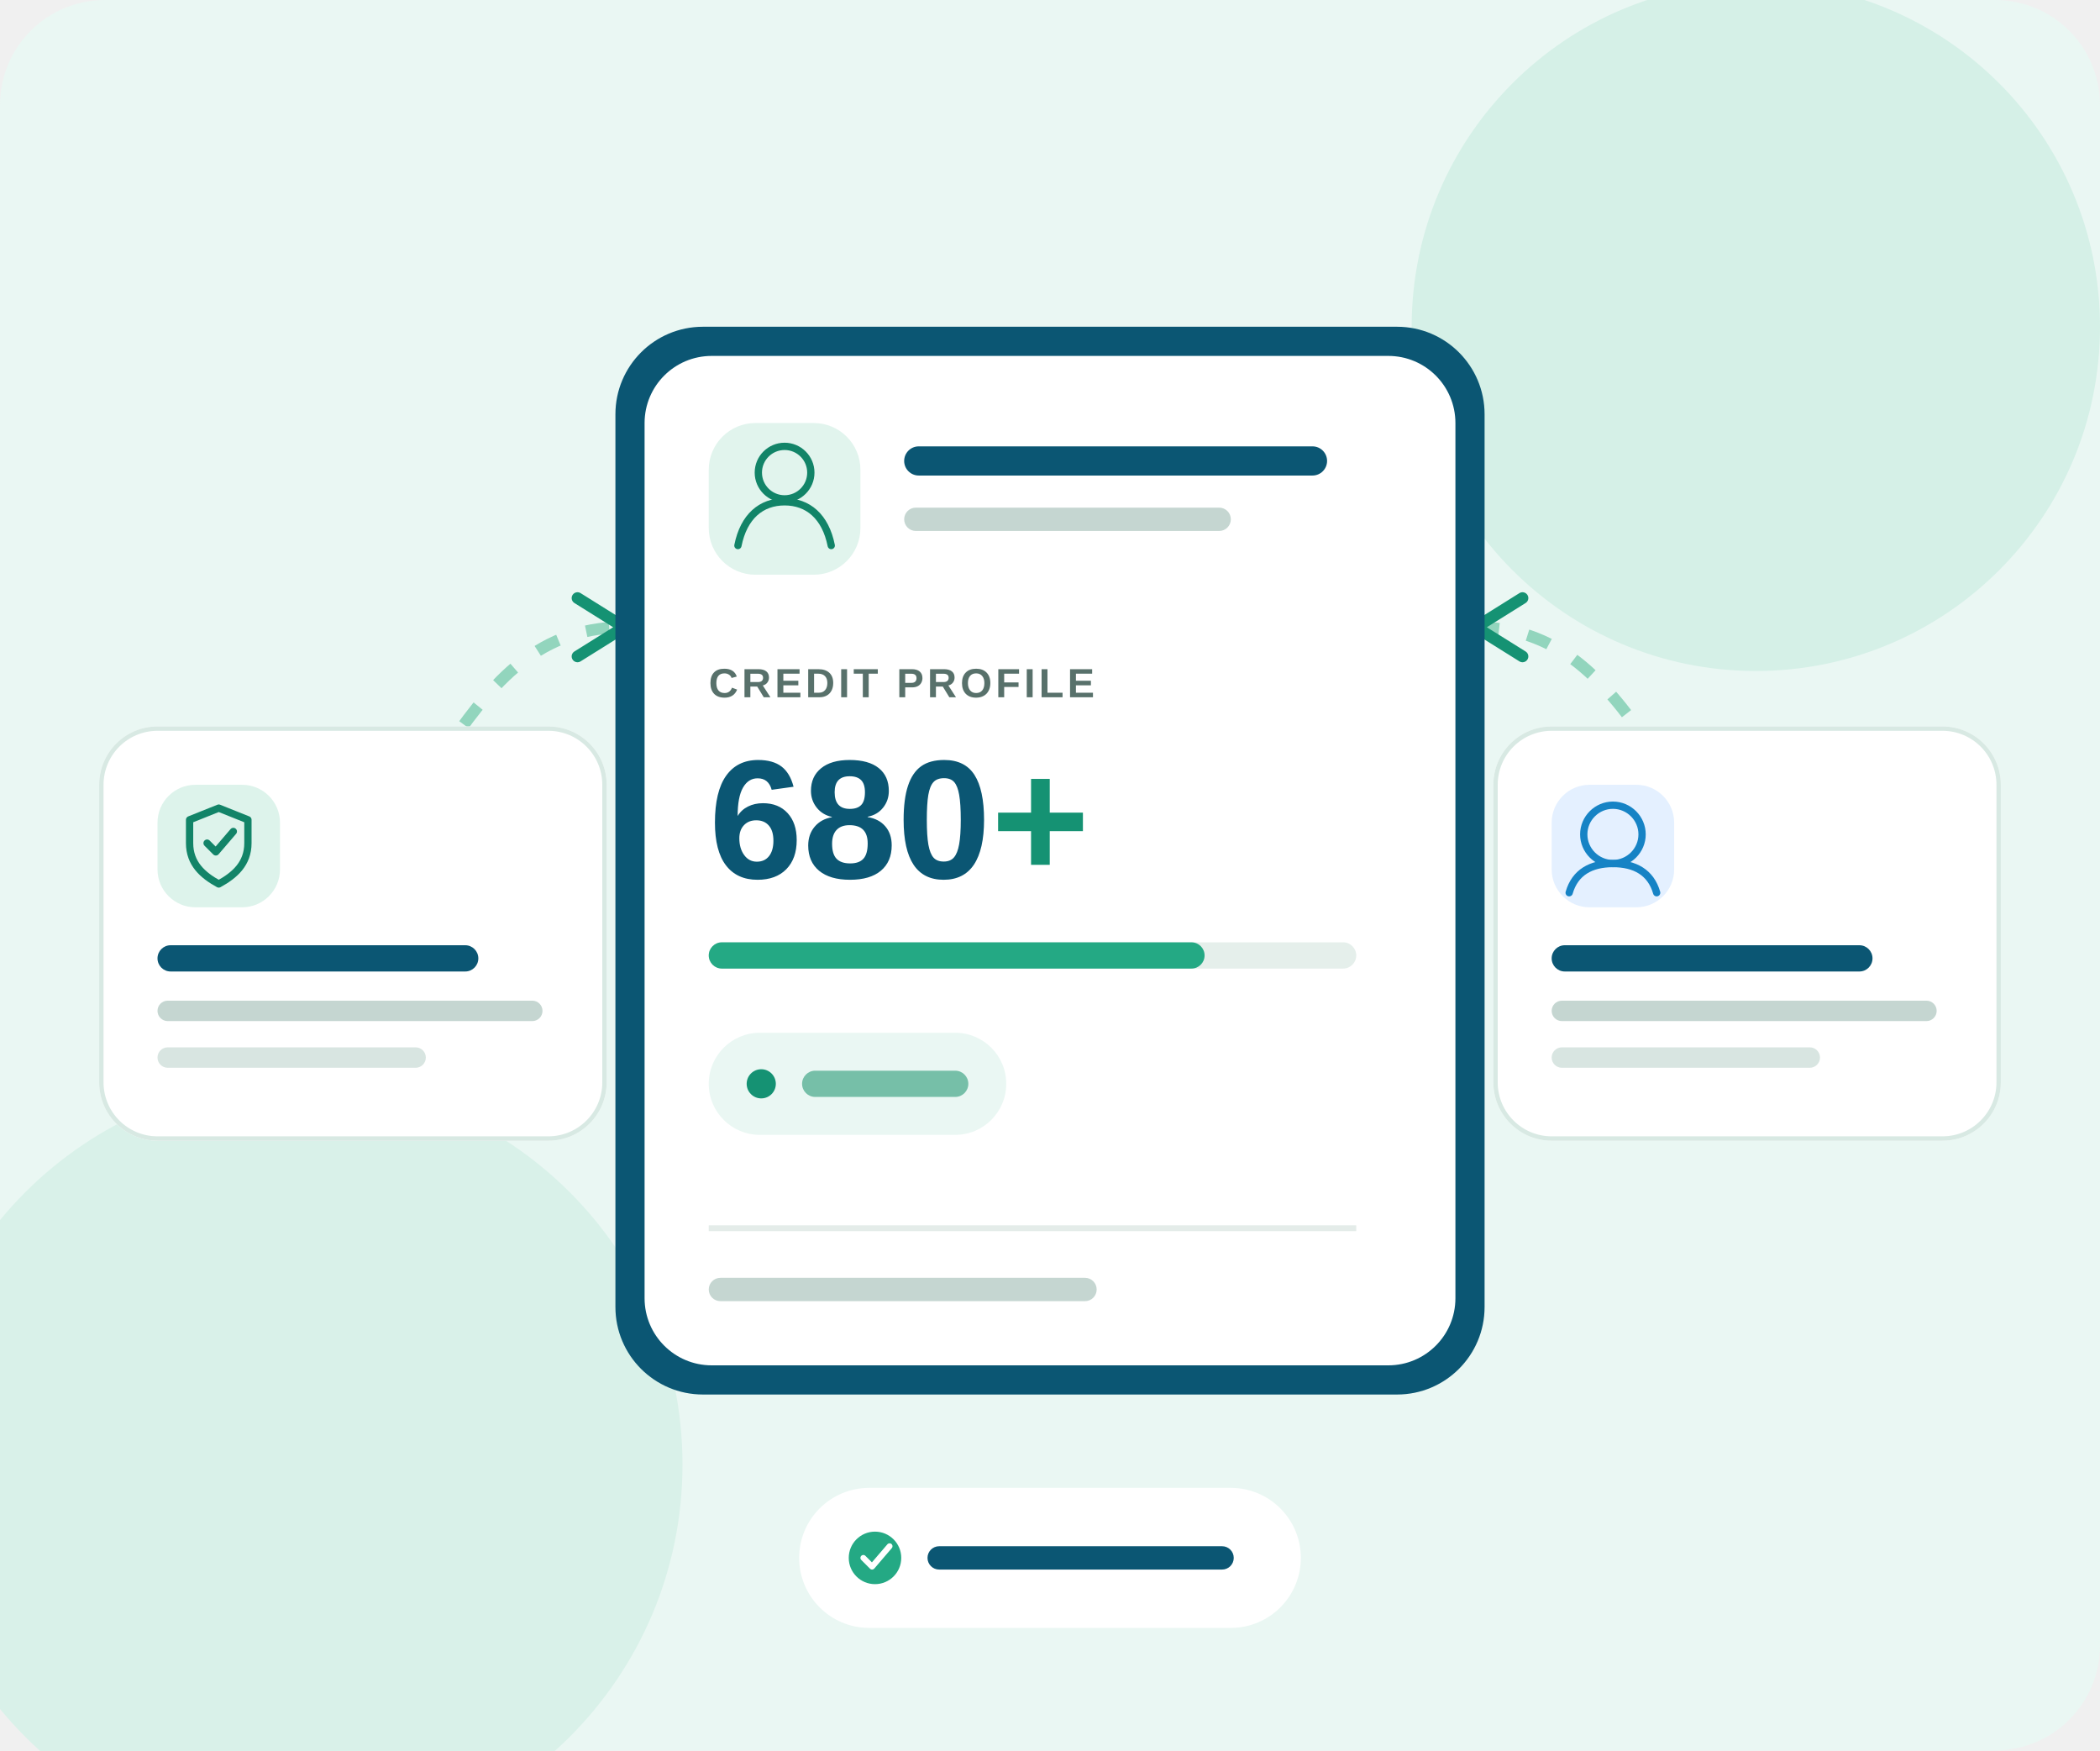
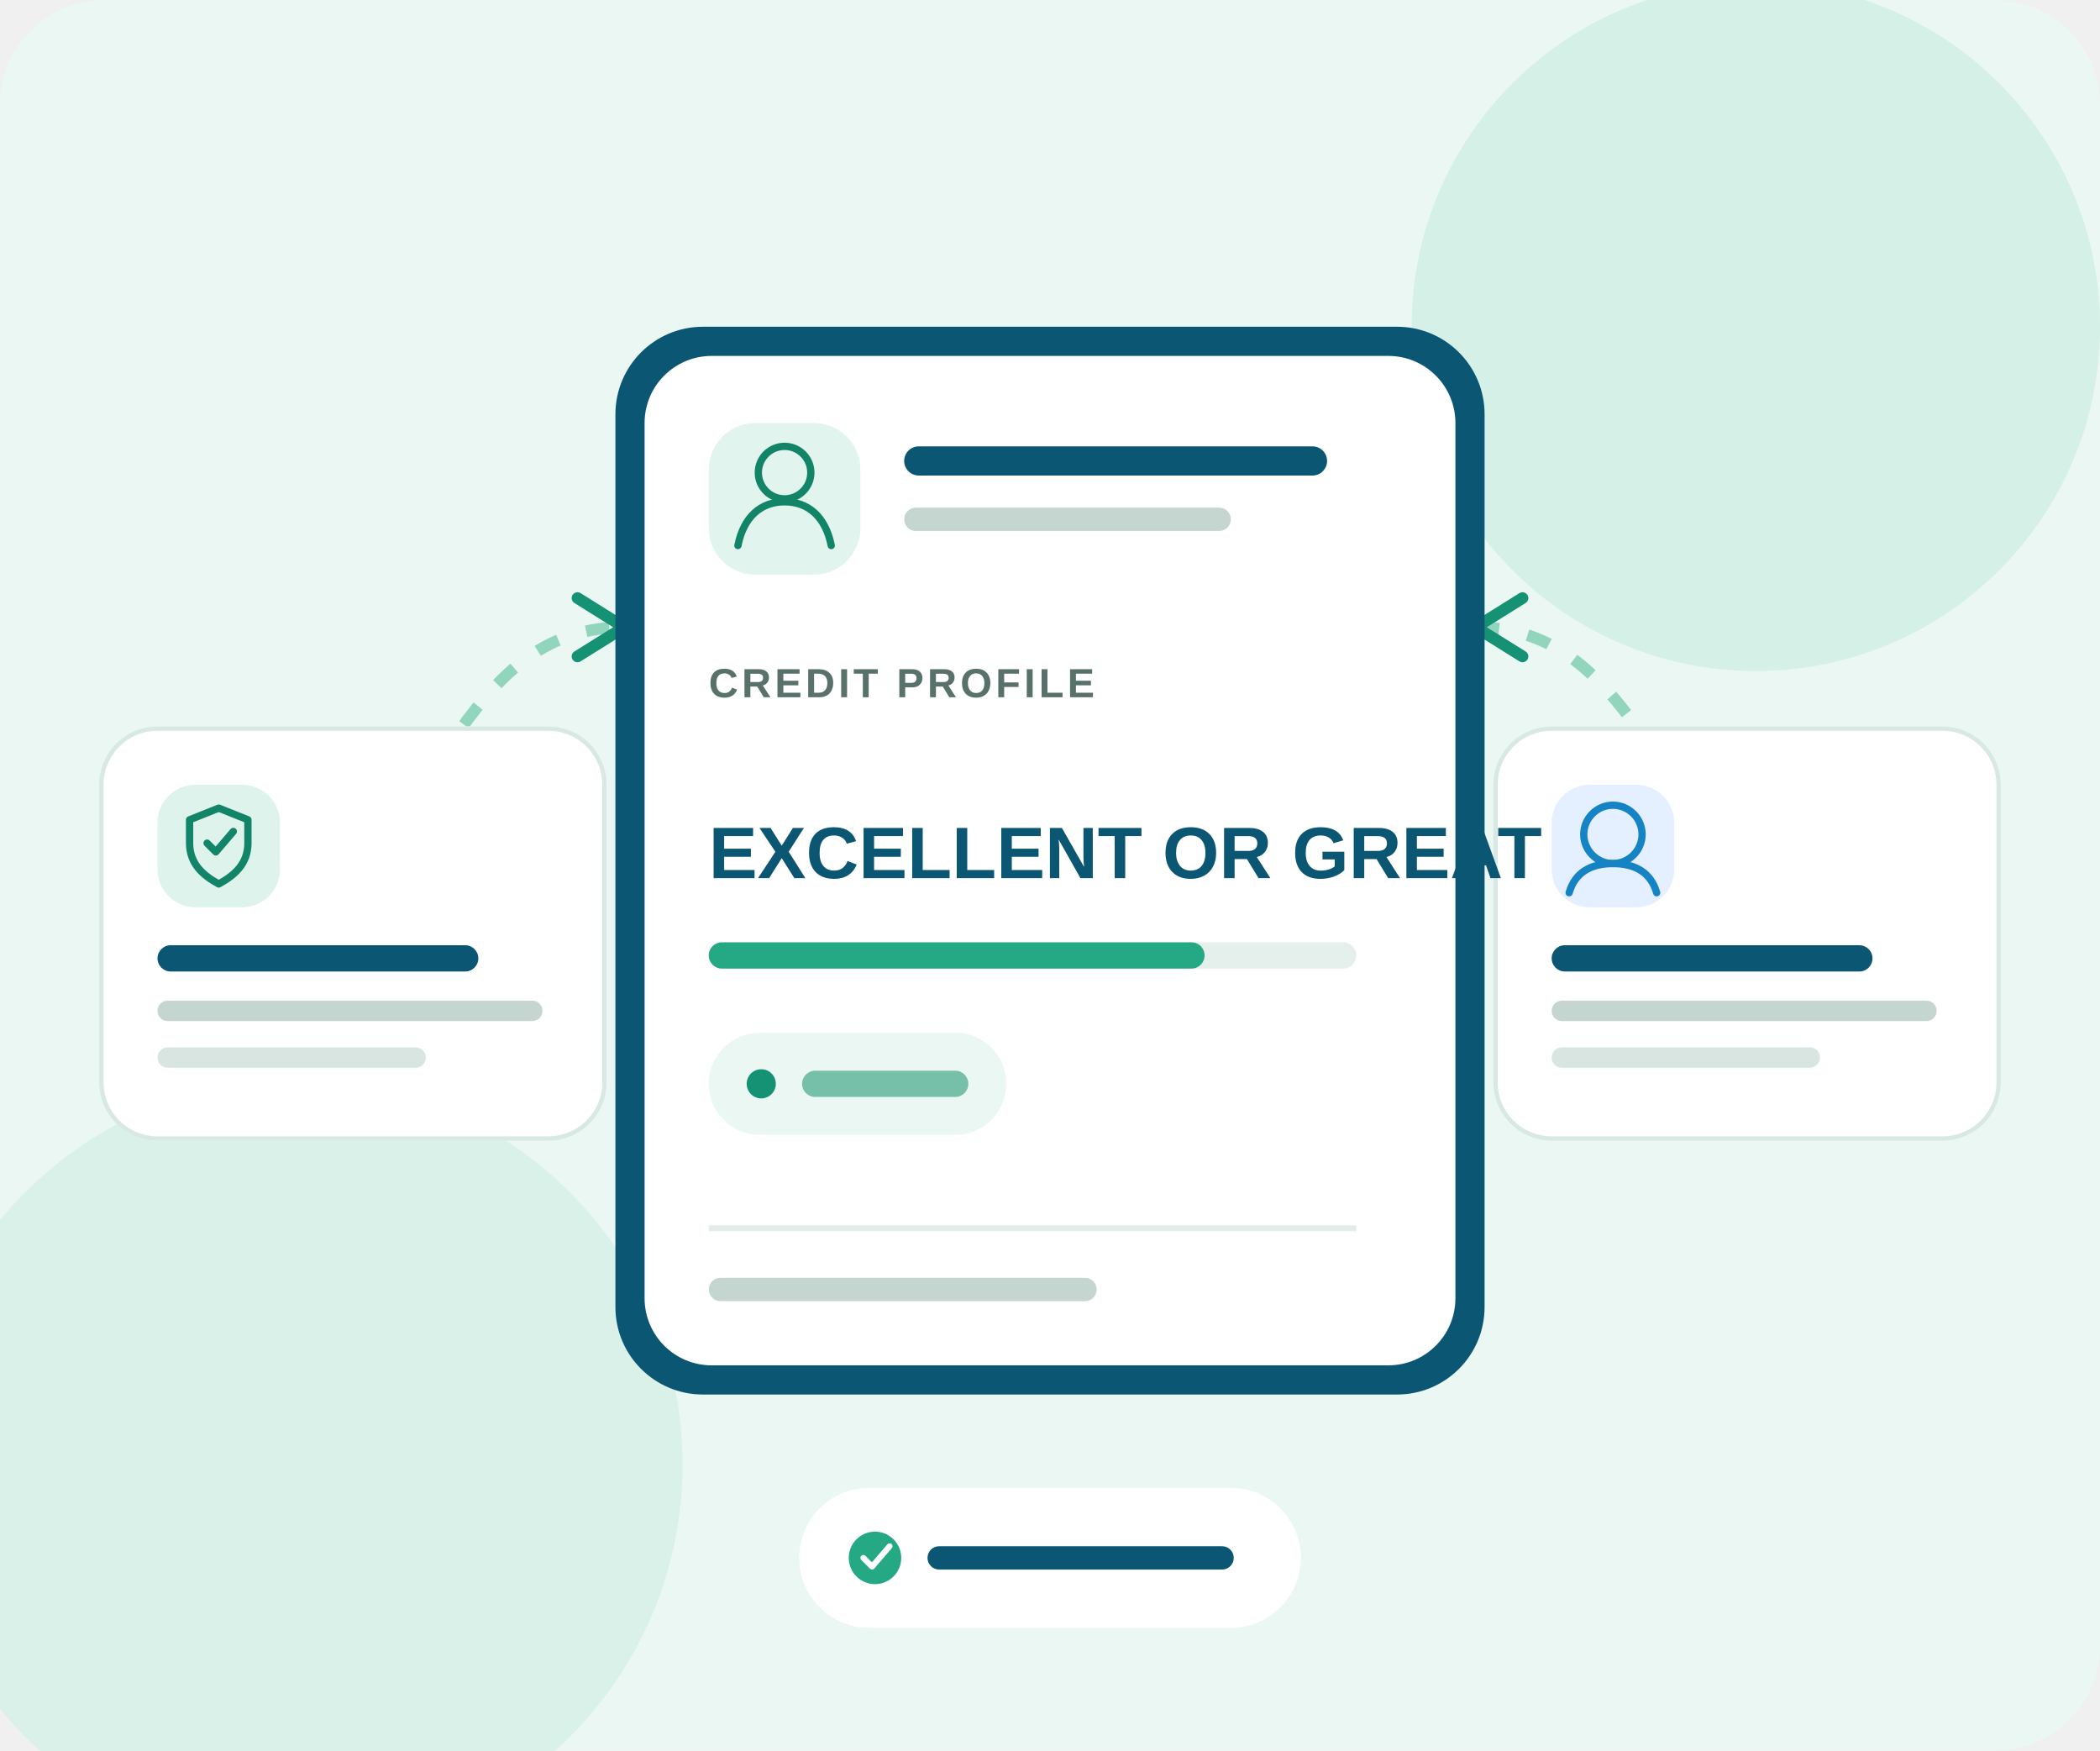
<svg xmlns="http://www.w3.org/2000/svg" width="720" height="600" viewBox="0 0 720 600" fill="none">
  <rect width="720" height="600" rx="36" fill="#EAF7F3" />
  <circle cx="602" cy="112" r="118" fill="#D5F0E7" />
  <circle cx="102" cy="502" r="132" fill="#D9F1E9" />
  <path d="M92 302C152 302 151 215 214 215" stroke="#92D5BD" stroke-width="4" stroke-dasharray="8 10" />
  <path d="M506 215C568 215 568 302 628 302" stroke="#92D5BD" stroke-width="4" stroke-dasharray="8 10" />
  <path d="M198 205L214 215L198 225" stroke="#159273" stroke-width="4" stroke-linecap="round" stroke-linejoin="round" />
  <path d="M522 205L506 215L522 225" stroke="#159273" stroke-width="4" stroke-linecap="round" stroke-linejoin="round" />
  <rect x="34" y="249" width="174" height="142" rx="20" fill="white" />
  <rect x="34.75" y="249.75" width="172.5" height="140.5" rx="19.25" stroke="#D8E9E3" stroke-width="1.5" />
  <rect x="54" y="269" width="42" height="42" rx="13" fill="#DDF3EB" />
  <path d="M75 277L85 281V289C85 296 80.5 300 75 303C69.5 300 65 296 65 289V281L75 277Z" stroke="#128468" stroke-width="2.5" stroke-linejoin="round" />
  <path d="M71 289L74 292L80 285" stroke="#128468" stroke-width="2.5" stroke-linecap="round" stroke-linejoin="round" />
  <rect x="54" y="324" width="110" height="9" rx="4.5" fill="#0B5673" />
  <rect x="54" y="343" width="132" height="7" rx="3.5" fill="#C5D6D1" />
  <rect x="54" y="359" width="92" height="7" rx="3.5" fill="#D8E5E1" />
  <rect x="512" y="249" width="174" height="142" rx="20" fill="white" />
  <rect x="512.75" y="249.75" width="172.5" height="140.5" rx="19.25" stroke="#D8E9E3" stroke-width="1.5" />
  <rect x="532" y="269" width="42" height="42" rx="13" fill="#E4F0FF" />
  <path d="M553 276C547.5 276 543 280.5 543 286C543 291.5 547.5 296 553 296C558.5 296 563 291.5 563 286C563 280.5 558.5 276 553 276Z" stroke="#1683C5" stroke-width="2.5" />
  <path d="M538 306C540 299 545.5 296 553 296C560.5 296 566 299 568 306" stroke="#1683C5" stroke-width="2.5" stroke-linecap="round" />
  <rect x="532" y="324" width="110" height="9" rx="4.5" fill="#0B5673" />
  <rect x="532" y="343" width="132" height="7" rx="3.5" fill="#C5D6D1" />
  <rect x="532" y="359" width="92" height="7" rx="3.5" fill="#D8E5E1" />
  <rect x="211" y="112" width="298" height="366" rx="30" fill="#0B5673" />
  <rect x="221" y="122" width="278" height="346" rx="23" fill="white" />
  <rect x="243" y="145" width="52" height="52" rx="16" fill="#E1F4ED" />
  <circle cx="269" cy="162" r="9" stroke="#128468" stroke-width="2.5" />
  <path d="M253 187C255 177 261 172 269 172C277 172 283 177 285 187" stroke="#128468" stroke-width="2.5" stroke-linecap="round" />
  <rect x="310" y="153" width="145" height="10" rx="5" fill="#0B5673" />
  <rect x="310" y="174" width="112" height="8" rx="4" fill="#C5D6D1" />
  <text x="243" y="239" fill="#58716B" font-family="Arial, sans-serif" font-size="14" font-weight="700" letter-spacing="1.2">CREDIT PROFILE</text>
-   <text x="243" y="301" fill="#0B5673" font-family="Arial, sans-serif" font-size="58" font-weight="700">680<tspan fill="#159273">+</tspan>
-   </text>
+   <text x="243" y="301" fill="#0B5673" font-family="Arial, sans-serif" font-size="25" font-weight="700" textLength="222" lengthAdjust="spacingAndGlyphs">EXCELLENT OR GREAT</text>
  <rect x="243" y="323" width="222" height="9" rx="4.5" fill="#E5EFEB" />
  <rect x="243" y="323" width="170" height="9" rx="4.5" fill="#24A984" />
  <rect x="243" y="354" width="102" height="35" rx="17.5" fill="#EAF7F3" />
  <circle cx="261" cy="371.5" r="5" fill="#159273" />
  <rect x="275" y="367" width="57" height="9" rx="4.5" fill="#76BFA8" />
  <path d="M243 421H465" stroke="#E4ECE9" stroke-width="2" />
  <rect x="243" y="438" width="133" height="8" rx="4" fill="#C5D6D1" />
  <rect x="274" y="510" width="172" height="48" rx="24" fill="white" />
  <circle cx="300" cy="534" r="9" fill="#24A984" />
  <path d="M296 534L299 537L305 530" stroke="white" stroke-width="2" stroke-linecap="round" stroke-linejoin="round" />
  <rect x="318" y="530" width="105" height="8" rx="4" fill="#0B5673" />
</svg>
